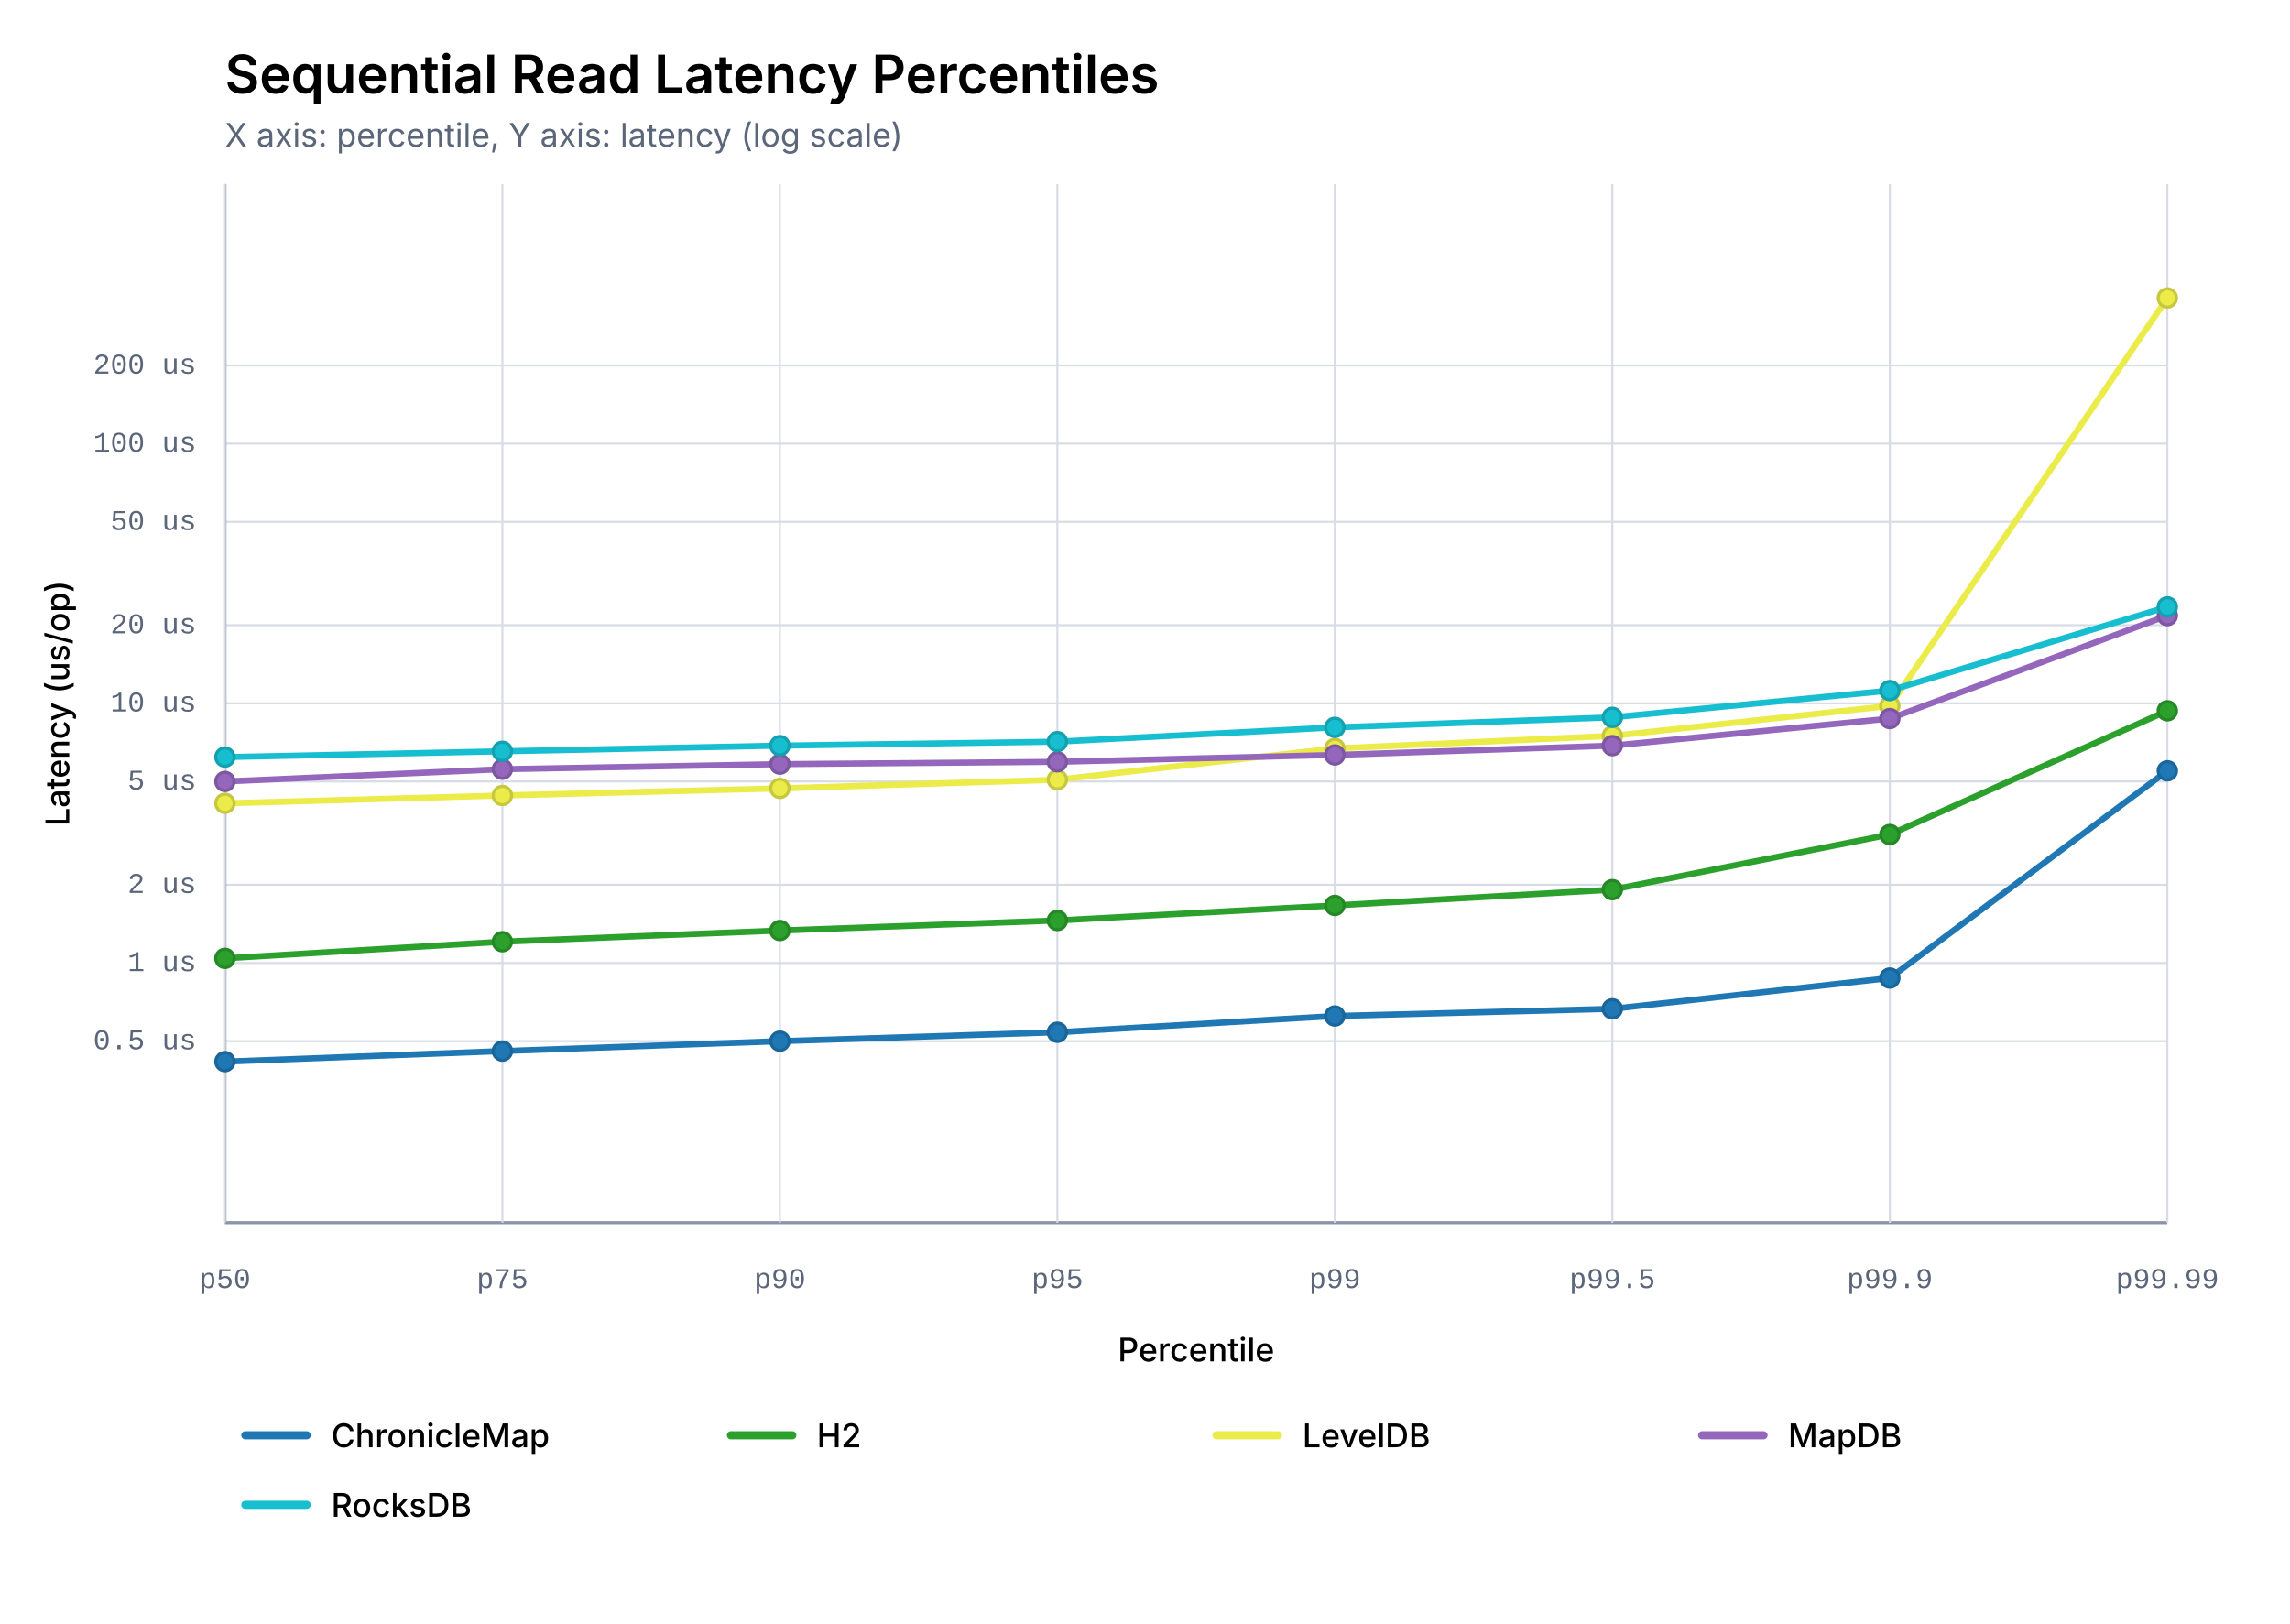
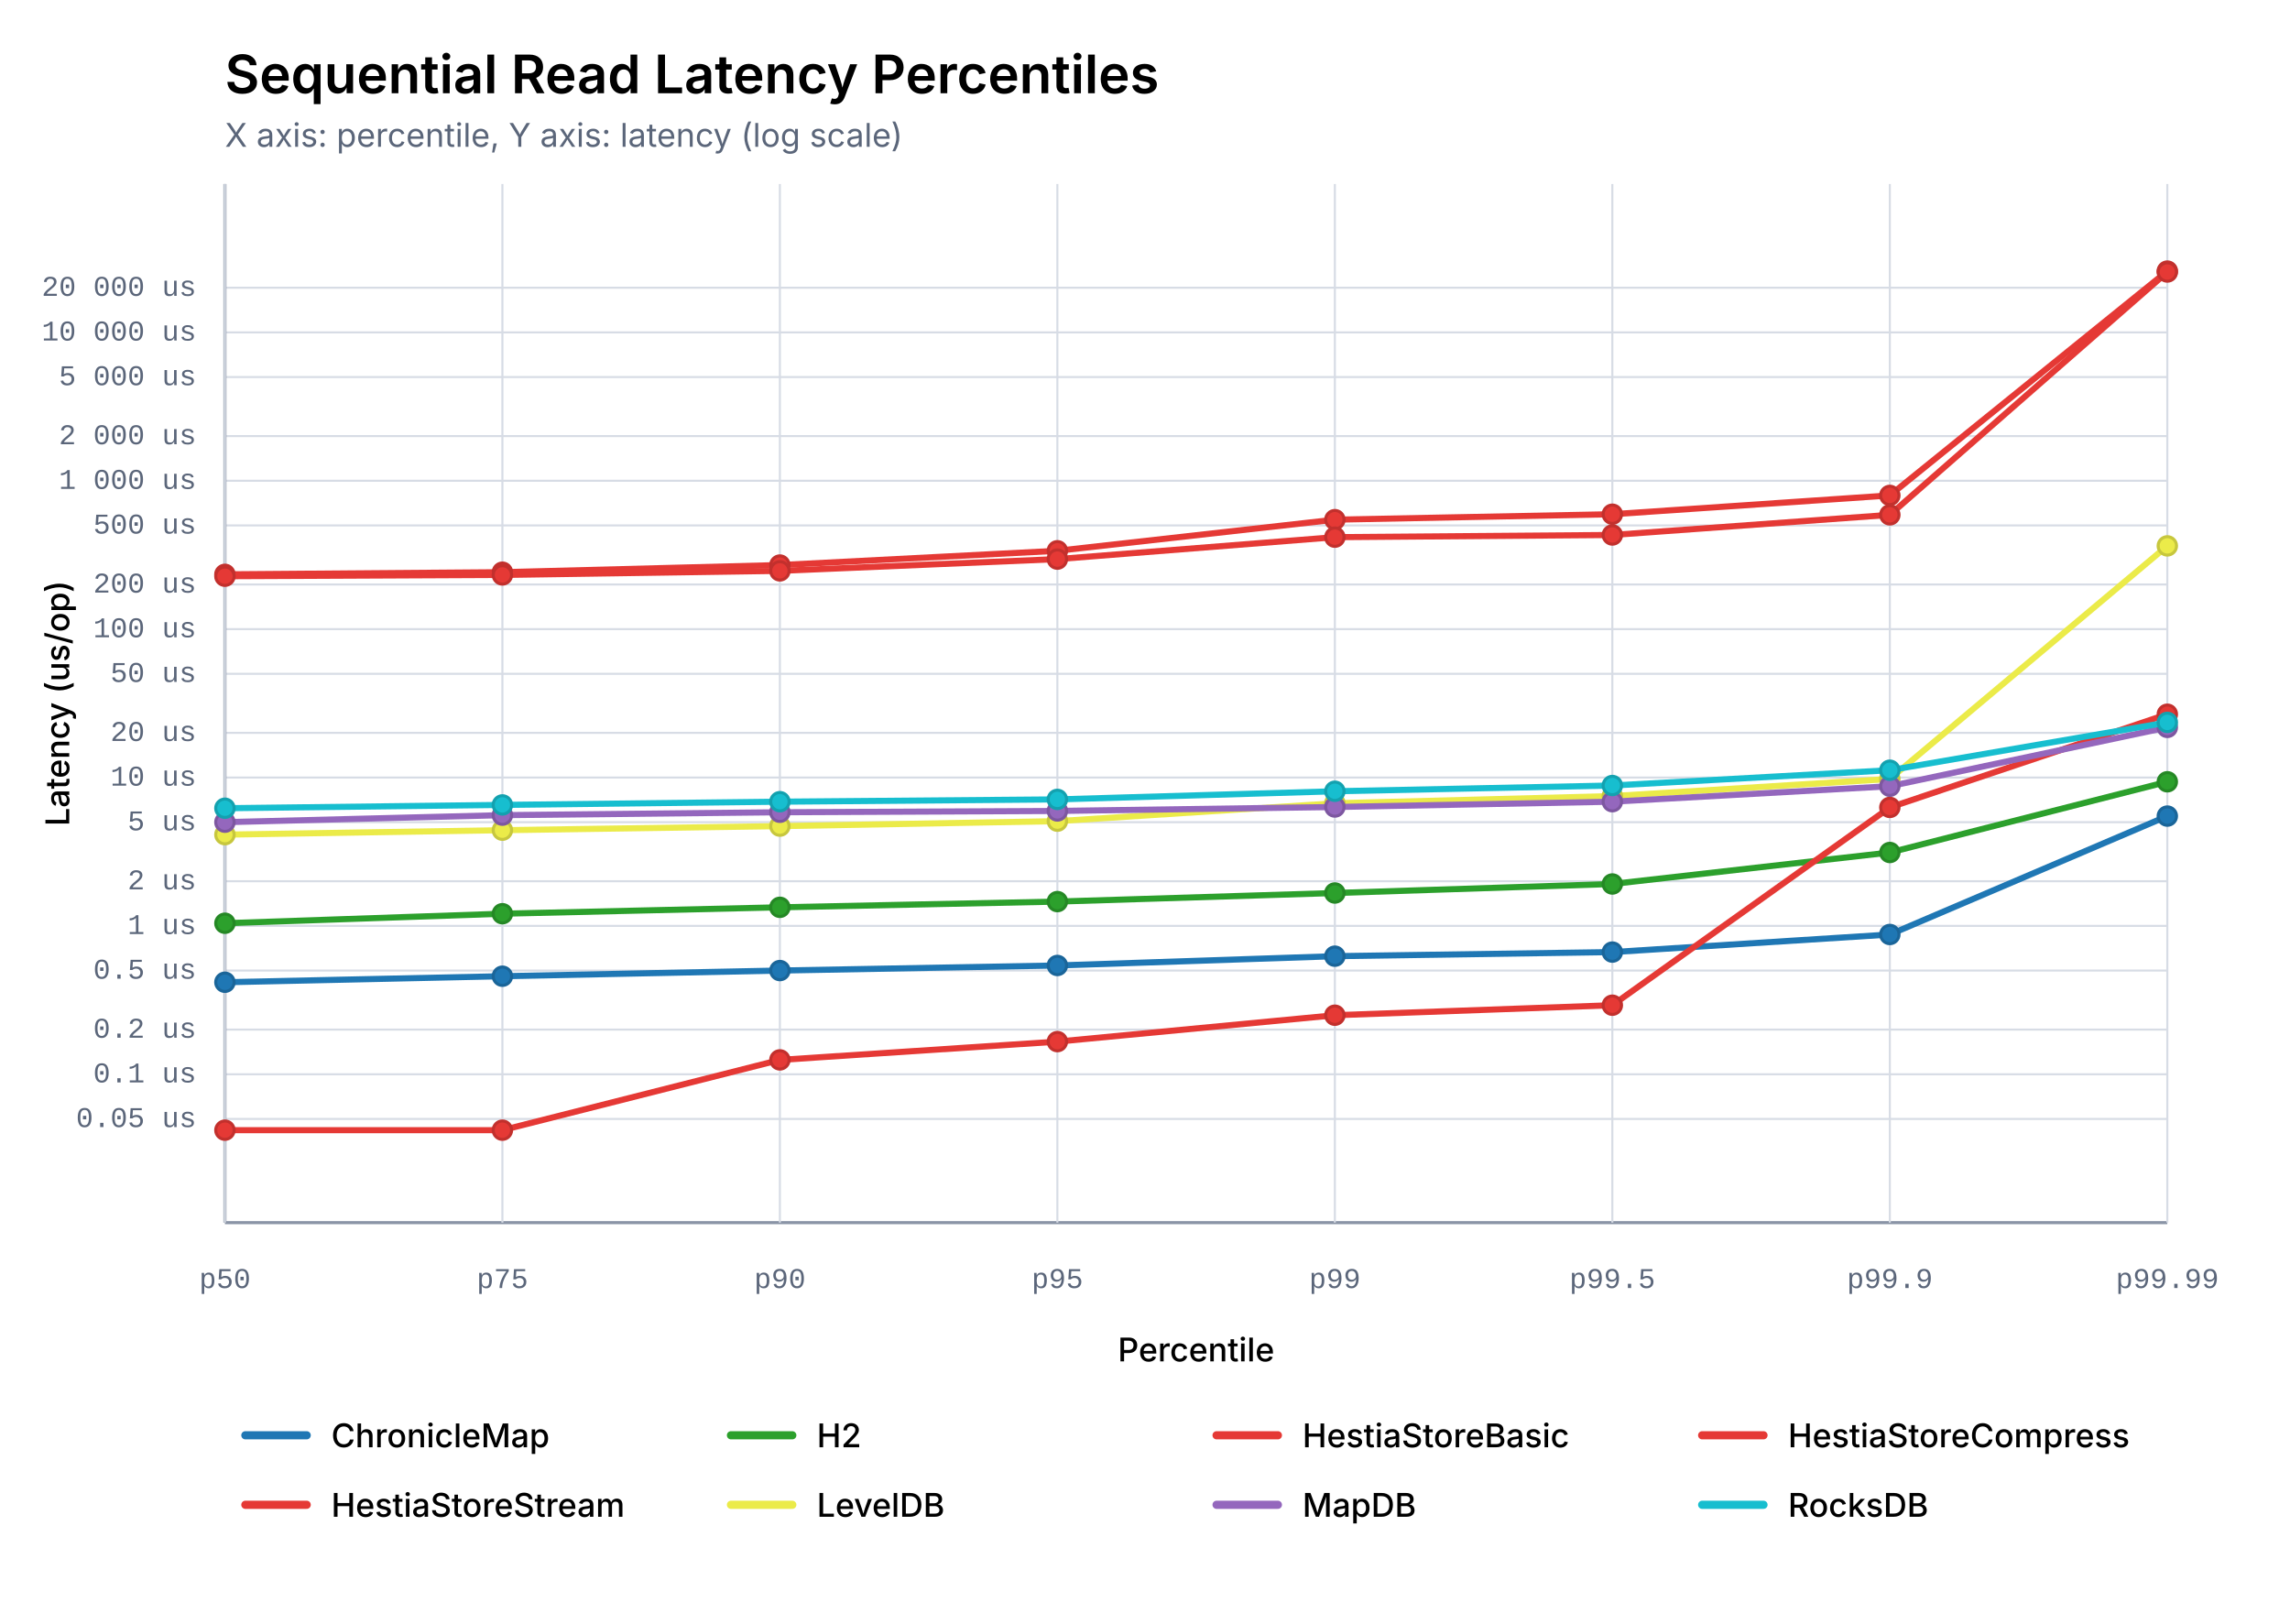
<svg xmlns="http://www.w3.org/2000/svg" width="1120" height="794" viewBox="0 0 1120 794">
  <style>
        text { fill: currentColor; dominant-baseline: middle; }
        .title { font: 600 26px "Inter", "Helvetica Neue", Arial, sans-serif; }
        .subtitle { font: 16px "Inter", "Helvetica Neue", Arial, sans-serif; fill: #5B667A; }
        .axis-label { font: 500 16px "Inter", "Helvetica Neue", Arial, sans-serif; }
        .tick { font: 14px "IBM Plex Mono", "Courier New", monospace; fill: #5B667A; }
        .legend { font: 500 16px "Inter", "Helvetica Neue", Arial, sans-serif; }
        .grid { stroke: #D7DCE5; stroke-width: 1; fill: none; }
        .axis { stroke: #8A94A6; stroke-width: 1.5; fill: none; }
    </style>
  <text class="title" x="110" y="36">Sequential Read Latency Percentiles</text>
  <text class="subtitle" x="110" y="66">X axis: percentile, Y axis: latency (log scale)</text>
-   <line class="grid" x1="110" y1="509.231" x2="1060" y2="509.231" />
-   <text class="tick" x="96" y="509.231" text-anchor="end">0.5 us</text>
-   <line class="grid" x1="110" y1="471.0" x2="1060" y2="471.0" />
-   <text class="tick" x="96" y="471.0" text-anchor="end">1 us</text>
-   <line class="grid" x1="110" y1="432.769" x2="1060" y2="432.769" />
-   <text class="tick" x="96" y="432.769" text-anchor="end">2 us</text>
-   <line class="grid" x1="110" y1="382.231" x2="1060" y2="382.231" />
-   <text class="tick" x="96" y="382.231" text-anchor="end">5 us</text>
-   <line class="grid" x1="110" y1="344.0" x2="1060" y2="344.0" />
-   <text class="tick" x="96" y="344.0" text-anchor="end">10 us</text>
-   <line class="grid" x1="110" y1="305.769" x2="1060" y2="305.769" />
-   <text class="tick" x="96" y="305.769" text-anchor="end">20 us</text>
-   <line class="grid" x1="110" y1="255.231" x2="1060" y2="255.231" />
-   <text class="tick" x="96" y="255.231" text-anchor="end">50 us</text>
-   <line class="grid" x1="110" y1="217.0" x2="1060" y2="217.0" />
-   <text class="tick" x="96" y="217.0" text-anchor="end">100 us</text>
-   <line class="grid" x1="110" y1="178.769" x2="1060" y2="178.769" />
-   <text class="tick" x="96" y="178.769" text-anchor="end">200 us</text>
+   <line class="grid" x1="110" y1="547.275" x2="1060" y2="547.275" />
+   <text class="tick" x="96" y="547.275" text-anchor="end">0.05 us</text>
+   <line class="grid" x1="110" y1="525.429" x2="1060" y2="525.429" />
+   <text class="tick" x="96" y="525.429" text-anchor="end">0.1 us</text>
+   <line class="grid" x1="110" y1="503.582" x2="1060" y2="503.582" />
+   <text class="tick" x="96" y="503.582" text-anchor="end">0.2 us</text>
+   <line class="grid" x1="110" y1="474.703" x2="1060" y2="474.703" />
+   <text class="tick" x="96" y="474.703" text-anchor="end">0.5 us</text>
+   <line class="grid" x1="110" y1="452.857" x2="1060" y2="452.857" />
+   <text class="tick" x="96" y="452.857" text-anchor="end">1 us</text>
+   <line class="grid" x1="110" y1="431.011" x2="1060" y2="431.011" />
+   <text class="tick" x="96" y="431.011" text-anchor="end">2 us</text>
+   <line class="grid" x1="110" y1="402.132" x2="1060" y2="402.132" />
+   <text class="tick" x="96" y="402.132" text-anchor="end">5 us</text>
+   <line class="grid" x1="110" y1="380.286" x2="1060" y2="380.286" />
+   <text class="tick" x="96" y="380.286" text-anchor="end">10 us</text>
+   <line class="grid" x1="110" y1="358.44" x2="1060" y2="358.44" />
+   <text class="tick" x="96" y="358.44" text-anchor="end">20 us</text>
+   <line class="grid" x1="110" y1="329.56" x2="1060" y2="329.56" />
+   <text class="tick" x="96" y="329.56" text-anchor="end">50 us</text>
+   <line class="grid" x1="110" y1="307.714" x2="1060" y2="307.714" />
+   <text class="tick" x="96" y="307.714" text-anchor="end">100 us</text>
+   <line class="grid" x1="110" y1="285.868" x2="1060" y2="285.868" />
+   <text class="tick" x="96" y="285.868" text-anchor="end">200 us</text>
+   <line class="grid" x1="110" y1="256.989" x2="1060" y2="256.989" />
+   <text class="tick" x="96" y="256.989" text-anchor="end">500 us</text>
+   <line class="grid" x1="110" y1="235.143" x2="1060" y2="235.143" />
+   <text class="tick" x="96" y="235.143" text-anchor="end">1 000 us</text>
+   <line class="grid" x1="110" y1="213.297" x2="1060" y2="213.297" />
+   <text class="tick" x="96" y="213.297" text-anchor="end">2 000 us</text>
+   <line class="grid" x1="110" y1="184.418" x2="1060" y2="184.418" />
+   <text class="tick" x="96" y="184.418" text-anchor="end">5 000 us</text>
+   <line class="grid" x1="110" y1="162.571" x2="1060" y2="162.571" />
+   <text class="tick" x="96" y="162.571" text-anchor="end">10 000 us</text>
+   <line class="grid" x1="110" y1="140.725" x2="1060" y2="140.725" />
+   <text class="tick" x="96" y="140.725" text-anchor="end">20 000 us</text>
  <line class="axis" x1="110" y1="598" x2="1060" y2="598" />
  <line class="axis" x1="110" y1="90" x2="110" y2="598" />
  <line class="grid" x1="110.0" y1="90" x2="110.0" y2="598" />
  <text class="tick" x="110.0" y="626" text-anchor="middle">p50</text>
  <line class="grid" x1="245.714" y1="90" x2="245.714" y2="598" />
  <text class="tick" x="245.714" y="626" text-anchor="middle">p75</text>
  <line class="grid" x1="381.429" y1="90" x2="381.429" y2="598" />
  <text class="tick" x="381.429" y="626" text-anchor="middle">p90</text>
  <line class="grid" x1="517.143" y1="90" x2="517.143" y2="598" />
  <text class="tick" x="517.143" y="626" text-anchor="middle">p95</text>
  <line class="grid" x1="652.857" y1="90" x2="652.857" y2="598" />
  <text class="tick" x="652.857" y="626" text-anchor="middle">p99</text>
  <line class="grid" x1="788.571" y1="90" x2="788.571" y2="598" />
  <text class="tick" x="788.571" y="626" text-anchor="middle">p99.5</text>
  <line class="grid" x1="924.286" y1="90" x2="924.286" y2="598" />
  <text class="tick" x="924.286" y="626" text-anchor="middle">p99.9</text>
  <line class="grid" x1="1060.0" y1="90" x2="1060.0" y2="598" />
  <text class="tick" x="1060.0" y="626" text-anchor="middle">p99.99</text>
  <text class="axis-label" x="585" y="660" text-anchor="middle">Percentile</text>
  <text class="axis-label" x="28" y="344" transform="rotate(-90 28 344)" text-anchor="middle">Latency (us/op)</text>
-   <polyline points="110.00,519.24 245.71,514.07 381.43,509.23 517.14,504.88 652.86,496.92 788.57,493.42 924.29,478.36 1060.00,377.01" fill="none" stroke="#1F77B4" stroke-width="3" stroke-linejoin="round" stroke-linecap="round" />
-   <circle cx="110.0" cy="519.243" r="4.5" fill="#1F77B4" stroke="#1A6599" stroke-width="1.5" />
-   <circle cx="245.714" cy="514.07" r="4.5" fill="#1F77B4" stroke="#1A6599" stroke-width="1.5" />
-   <circle cx="381.429" cy="509.231" r="4.5" fill="#1F77B4" stroke="#1A6599" stroke-width="1.5" />
-   <circle cx="517.143" cy="504.884" r="4.5" fill="#1F77B4" stroke="#1A6599" stroke-width="1.5" />
-   <circle cx="652.857" cy="496.923" r="4.5" fill="#1F77B4" stroke="#1A6599" stroke-width="1.5" />
-   <circle cx="788.571" cy="493.419" r="4.5" fill="#1F77B4" stroke="#1A6599" stroke-width="1.5" />
-   <circle cx="924.286" cy="478.365" r="4.5" fill="#1F77B4" stroke="#1A6599" stroke-width="1.5" />
-   <circle cx="1060.0" cy="377.014" r="4.5" fill="#1F77B4" stroke="#1A6599" stroke-width="1.5" />
-   <polyline points="110.00,468.73 245.71,460.58 381.43,455.11 517.14,450.20 652.86,442.85 788.57,435.14 924.29,408.17 1060.00,347.65" fill="none" stroke="#2CA02C" stroke-width="3" stroke-linejoin="round" stroke-linecap="round" />
-   <circle cx="110.0" cy="468.731" r="4.5" fill="#2CA02C" stroke="#258825" stroke-width="1.5" />
-   <circle cx="245.714" cy="460.577" r="4.5" fill="#2CA02C" stroke="#258825" stroke-width="1.5" />
-   <circle cx="381.429" cy="455.105" r="4.5" fill="#2CA02C" stroke="#258825" stroke-width="1.5" />
-   <circle cx="517.143" cy="450.203" r="4.5" fill="#2CA02C" stroke="#258825" stroke-width="1.5" />
-   <circle cx="652.857" cy="442.847" r="4.5" fill="#2CA02C" stroke="#258825" stroke-width="1.5" />
-   <circle cx="788.571" cy="435.136" r="4.5" fill="#2CA02C" stroke="#258825" stroke-width="1.5" />
-   <circle cx="924.286" cy="408.172" r="4.5" fill="#2CA02C" stroke="#258825" stroke-width="1.5" />
-   <circle cx="1060.0" cy="347.648" r="4.5" fill="#2CA02C" stroke="#258825" stroke-width="1.5" />
-   <polyline points="110.00,392.91 245.71,389.08 381.43,385.60 517.14,381.36 652.86,366.06 788.57,359.90 924.29,345.25 1060.00,145.74" fill="none" stroke="#ebeb49" stroke-width="3" stroke-linejoin="round" stroke-linecap="round" />
-   <circle cx="110.0" cy="392.908" r="4.5" fill="#ebeb49" stroke="#C7C73E" stroke-width="1.5" />
-   <circle cx="245.714" cy="389.081" r="4.5" fill="#ebeb49" stroke="#C7C73E" stroke-width="1.5" />
-   <circle cx="381.429" cy="385.597" r="4.5" fill="#ebeb49" stroke="#C7C73E" stroke-width="1.5" />
-   <circle cx="517.143" cy="381.355" r="4.5" fill="#ebeb49" stroke="#C7C73E" stroke-width="1.5" />
-   <circle cx="652.857" cy="366.056" r="4.5" fill="#ebeb49" stroke="#C7C73E" stroke-width="1.5" />
-   <circle cx="788.571" cy="359.897" r="4.5" fill="#ebeb49" stroke="#C7C73E" stroke-width="1.5" />
-   <circle cx="924.286" cy="345.25" r="4.5" fill="#ebeb49" stroke="#C7C73E" stroke-width="1.5" />
-   <circle cx="1060.0" cy="145.735" r="4.5" fill="#ebeb49" stroke="#C7C73E" stroke-width="1.5" />
-   <polyline points="110.00,382.23 245.71,376.22 381.43,373.74 517.14,372.62 652.86,369.24 788.57,364.69 924.29,351.45 1060.00,301.09" fill="none" stroke="#9467BD" stroke-width="3" stroke-linejoin="round" stroke-linecap="round" />
-   <circle cx="110.0" cy="382.231" r="4.5" fill="#9467BD" stroke="#7D57A0" stroke-width="1.5" />
-   <circle cx="245.714" cy="376.217" r="4.5" fill="#9467BD" stroke="#7D57A0" stroke-width="1.5" />
-   <circle cx="381.429" cy="373.741" r="4.5" fill="#9467BD" stroke="#7D57A0" stroke-width="1.5" />
-   <circle cx="517.143" cy="372.618" r="4.5" fill="#9467BD" stroke="#7D57A0" stroke-width="1.5" />
-   <circle cx="652.857" cy="369.239" r="4.5" fill="#9467BD" stroke="#7D57A0" stroke-width="1.5" />
-   <circle cx="788.571" cy="364.69" r="4.5" fill="#9467BD" stroke="#7D57A0" stroke-width="1.5" />
-   <circle cx="924.286" cy="351.453" r="4.5" fill="#9467BD" stroke="#7D57A0" stroke-width="1.5" />
-   <circle cx="1060.0" cy="301.09" r="4.5" fill="#9467BD" stroke="#7D57A0" stroke-width="1.5" />
-   <polyline points="110.00,370.30 245.71,367.46 381.43,364.69 517.14,362.74 652.86,355.76 788.57,350.85 924.29,337.75 1060.00,296.83" fill="none" stroke="#17BECF" stroke-width="3" stroke-linejoin="round" stroke-linecap="round" />
-   <circle cx="110.0" cy="370.295" r="4.5" fill="#17BECF" stroke="#13A1AF" stroke-width="1.5" />
-   <circle cx="245.714" cy="367.455" r="4.5" fill="#17BECF" stroke="#13A1AF" stroke-width="1.5" />
-   <circle cx="381.429" cy="364.69" r="4.5" fill="#17BECF" stroke="#13A1AF" stroke-width="1.5" />
-   <circle cx="517.143" cy="362.735" r="4.5" fill="#17BECF" stroke="#13A1AF" stroke-width="1.5" />
-   <circle cx="652.857" cy="355.759" r="4.5" fill="#17BECF" stroke="#13A1AF" stroke-width="1.5" />
-   <circle cx="788.571" cy="350.85" r="4.5" fill="#17BECF" stroke="#13A1AF" stroke-width="1.5" />
-   <circle cx="924.286" cy="337.749" r="4.5" fill="#17BECF" stroke="#13A1AF" stroke-width="1.5" />
-   <circle cx="1060.0" cy="296.827" r="4.5" fill="#17BECF" stroke="#13A1AF" stroke-width="1.5" />
+   <polyline points="110.00,480.42 245.71,477.47 381.43,474.70 517.14,472.22 652.86,467.67 788.57,465.67 924.29,457.07 1060.00,399.15" fill="none" stroke="#1F77B4" stroke-width="3" stroke-linejoin="round" stroke-linecap="round" />
+   <circle cx="110.0" cy="480.424" r="4.5" fill="#1F77B4" stroke="#1A6599" stroke-width="1.5" />
+   <circle cx="245.714" cy="477.469" r="4.5" fill="#1F77B4" stroke="#1A6599" stroke-width="1.5" />
+   <circle cx="381.429" cy="474.703" r="4.5" fill="#1F77B4" stroke="#1A6599" stroke-width="1.5" />
+   <circle cx="517.143" cy="472.219" r="4.5" fill="#1F77B4" stroke="#1A6599" stroke-width="1.5" />
+   <circle cx="652.857" cy="467.67" r="4.5" fill="#1F77B4" stroke="#1A6599" stroke-width="1.5" />
+   <circle cx="788.571" cy="465.668" r="4.5" fill="#1F77B4" stroke="#1A6599" stroke-width="1.5" />
+   <circle cx="924.286" cy="457.066" r="4.5" fill="#1F77B4" stroke="#1A6599" stroke-width="1.5" />
+   <circle cx="1060.0" cy="399.151" r="4.5" fill="#1F77B4" stroke="#1A6599" stroke-width="1.5" />
+   <polyline points="110.00,451.56 245.71,446.90 381.43,443.77 517.14,440.97 652.86,436.77 788.57,432.36 924.29,416.96 1060.00,382.37" fill="none" stroke="#2CA02C" stroke-width="3" stroke-linejoin="round" stroke-linecap="round" />
+   <circle cx="110.0" cy="451.56" r="4.5" fill="#2CA02C" stroke="#258825" stroke-width="1.5" />
+   <circle cx="245.714" cy="446.901" r="4.5" fill="#2CA02C" stroke="#258825" stroke-width="1.5" />
+   <circle cx="381.429" cy="443.774" r="4.5" fill="#2CA02C" stroke="#258825" stroke-width="1.5" />
+   <circle cx="517.143" cy="440.973" r="4.5" fill="#2CA02C" stroke="#258825" stroke-width="1.5" />
+   <circle cx="652.857" cy="436.77" r="4.5" fill="#2CA02C" stroke="#258825" stroke-width="1.5" />
+   <circle cx="788.571" cy="432.363" r="4.5" fill="#2CA02C" stroke="#258825" stroke-width="1.5" />
+   <circle cx="924.286" cy="416.955" r="4.5" fill="#2CA02C" stroke="#258825" stroke-width="1.5" />
+   <circle cx="1060.0" cy="382.37" r="4.5" fill="#2CA02C" stroke="#258825" stroke-width="1.5" />
+   <polyline points="110.00,280.92 245.71,279.87 381.43,276.37 517.14,269.39 652.86,254.17 788.57,251.51 924.29,242.31 1060.00,132.59" fill="none" stroke="#E53935" stroke-width="3" stroke-linejoin="round" stroke-linecap="round" />
+   <circle cx="110.0" cy="280.922" r="4.5" fill="#E53935" stroke="#C2302D" stroke-width="1.5" />
+   <circle cx="245.714" cy="279.871" r="4.5" fill="#E53935" stroke="#C2302D" stroke-width="1.5" />
+   <circle cx="381.429" cy="276.37" r="4.5" fill="#E53935" stroke="#C2302D" stroke-width="1.5" />
+   <circle cx="517.143" cy="269.385" r="4.5" fill="#E53935" stroke="#C2302D" stroke-width="1.5" />
+   <circle cx="652.857" cy="254.168" r="4.5" fill="#E53935" stroke="#C2302D" stroke-width="1.5" />
+   <circle cx="788.571" cy="251.509" r="4.5" fill="#E53935" stroke="#C2302D" stroke-width="1.5" />
+   <circle cx="924.286" cy="242.307" r="4.5" fill="#E53935" stroke="#C2302D" stroke-width="1.5" />
+   <circle cx="1060.0" cy="132.59" r="4.5" fill="#E53935" stroke="#C2302D" stroke-width="1.5" />
+   <polyline points="110.00,281.83 245.71,281.20 381.43,279.21 517.14,273.46 652.86,262.73 788.57,261.66 924.29,251.82 1060.00,133.04" fill="none" stroke="#E53935" stroke-width="3" stroke-linejoin="round" stroke-linecap="round" />
+   <circle cx="110.0" cy="281.831" r="4.5" fill="#E53935" stroke="#C2302D" stroke-width="1.5" />
+   <circle cx="245.714" cy="281.199" r="4.5" fill="#E53935" stroke="#C2302D" stroke-width="1.5" />
+   <circle cx="381.429" cy="279.211" r="4.5" fill="#E53935" stroke="#C2302D" stroke-width="1.5" />
+   <circle cx="517.143" cy="273.464" r="4.5" fill="#E53935" stroke="#C2302D" stroke-width="1.5" />
+   <circle cx="652.857" cy="262.728" r="4.5" fill="#E53935" stroke="#C2302D" stroke-width="1.5" />
+   <circle cx="788.571" cy="261.662" r="4.5" fill="#E53935" stroke="#C2302D" stroke-width="1.5" />
+   <circle cx="924.286" cy="251.816" r="4.5" fill="#E53935" stroke="#C2302D" stroke-width="1.5" />
+   <circle cx="1060.0" cy="133.036" r="4.5" fill="#E53935" stroke="#C2302D" stroke-width="1.5" />
+   <polyline points="110.00,552.77 245.71,552.77 381.43,518.40 517.14,509.46 652.86,496.55 788.57,491.66 924.29,394.91 1060.00,349.33" fill="none" stroke="#E53935" stroke-width="3" stroke-linejoin="round" stroke-linecap="round" />
+   <circle cx="110.0" cy="552.77" r="4.5" fill="#E53935" stroke="#C2302D" stroke-width="1.5" />
+   <circle cx="245.714" cy="552.77" r="4.5" fill="#E53935" stroke="#C2302D" stroke-width="1.5" />
+   <circle cx="381.429" cy="518.396" r="4.5" fill="#E53935" stroke="#C2302D" stroke-width="1.5" />
+   <circle cx="517.143" cy="509.455" r="4.5" fill="#E53935" stroke="#C2302D" stroke-width="1.5" />
+   <circle cx="652.857" cy="496.549" r="4.5" fill="#E53935" stroke="#C2302D" stroke-width="1.5" />
+   <circle cx="788.571" cy="491.655" r="4.5" fill="#E53935" stroke="#C2302D" stroke-width="1.5" />
+   <circle cx="924.286" cy="394.908" r="4.5" fill="#E53935" stroke="#C2302D" stroke-width="1.5" />
+   <circle cx="1060.0" cy="349.332" r="4.5" fill="#E53935" stroke="#C2302D" stroke-width="1.5" />
+   <polyline points="110.00,408.23 245.71,406.05 381.43,404.06 517.14,401.63 652.86,392.89 788.57,389.37 924.29,381.00 1060.00,266.99" fill="none" stroke="#ebeb49" stroke-width="3" stroke-linejoin="round" stroke-linecap="round" />
+   <circle cx="110.0" cy="408.233" r="4.5" fill="#ebeb49" stroke="#C7C73E" stroke-width="1.5" />
+   <circle cx="245.714" cy="406.046" r="4.5" fill="#ebeb49" stroke="#C7C73E" stroke-width="1.5" />
+   <circle cx="381.429" cy="404.055" r="4.5" fill="#ebeb49" stroke="#C7C73E" stroke-width="1.5" />
+   <circle cx="517.143" cy="401.632" r="4.5" fill="#ebeb49" stroke="#C7C73E" stroke-width="1.5" />
+   <circle cx="652.857" cy="392.889" r="4.5" fill="#ebeb49" stroke="#C7C73E" stroke-width="1.5" />
+   <circle cx="788.571" cy="389.37" r="4.5" fill="#ebeb49" stroke="#C7C73E" stroke-width="1.5" />
+   <circle cx="924.286" cy="381" r="4.5" fill="#ebeb49" stroke="#C7C73E" stroke-width="1.5" />
+   <circle cx="1060.0" cy="266.992" r="4.5" fill="#ebeb49" stroke="#C7C73E" stroke-width="1.5" />
+   <polyline points="110.00,402.13 245.71,398.70 381.43,397.28 517.14,396.64 652.86,394.71 788.57,392.11 924.29,384.54 1060.00,355.77" fill="none" stroke="#9467BD" stroke-width="3" stroke-linejoin="round" stroke-linecap="round" />
+   <circle cx="110.0" cy="402.132" r="4.5" fill="#9467BD" stroke="#7D57A0" stroke-width="1.5" />
+   <circle cx="245.714" cy="398.695" r="4.5" fill="#9467BD" stroke="#7D57A0" stroke-width="1.5" />
+   <circle cx="381.429" cy="397.281" r="4.5" fill="#9467BD" stroke="#7D57A0" stroke-width="1.5" />
+   <circle cx="517.143" cy="396.639" r="4.5" fill="#9467BD" stroke="#7D57A0" stroke-width="1.5" />
+   <circle cx="652.857" cy="394.708" r="4.5" fill="#9467BD" stroke="#7D57A0" stroke-width="1.5" />
+   <circle cx="788.571" cy="392.109" r="4.5" fill="#9467BD" stroke="#7D57A0" stroke-width="1.5" />
+   <circle cx="924.286" cy="384.545" r="4.5" fill="#9467BD" stroke="#7D57A0" stroke-width="1.5" />
+   <circle cx="1060.0" cy="355.766" r="4.5" fill="#9467BD" stroke="#7D57A0" stroke-width="1.5" />
+   <polyline points="110.00,395.31 245.71,393.69 381.43,392.11 517.14,390.99 652.86,387.01 788.57,384.20 924.29,376.71 1060.00,353.33" fill="none" stroke="#17BECF" stroke-width="3" stroke-linejoin="round" stroke-linecap="round" />
+   <circle cx="110.0" cy="395.312" r="4.5" fill="#17BECF" stroke="#13A1AF" stroke-width="1.5" />
+   <circle cx="245.714" cy="393.689" r="4.5" fill="#17BECF" stroke="#13A1AF" stroke-width="1.5" />
+   <circle cx="381.429" cy="392.109" r="4.5" fill="#17BECF" stroke="#13A1AF" stroke-width="1.5" />
+   <circle cx="517.143" cy="390.991" r="4.5" fill="#17BECF" stroke="#13A1AF" stroke-width="1.5" />
+   <circle cx="652.857" cy="387.005" r="4.5" fill="#17BECF" stroke="#13A1AF" stroke-width="1.5" />
+   <circle cx="788.571" cy="384.2" r="4.5" fill="#17BECF" stroke="#13A1AF" stroke-width="1.5" />
+   <circle cx="924.286" cy="376.714" r="4.5" fill="#17BECF" stroke="#13A1AF" stroke-width="1.5" />
+   <circle cx="1060.0" cy="353.33" r="4.5" fill="#17BECF" stroke="#13A1AF" stroke-width="1.5" />
  <line x1="120.0" y1="702.0" x2="150.0" y2="702.0" stroke="#1F77B4" stroke-width="4" stroke-linecap="round" />
  <text class="legend" x="162.0" y="702.0">ChronicleMap</text>
  <line x1="357.5" y1="702.0" x2="387.5" y2="702.0" stroke="#2CA02C" stroke-width="4" stroke-linecap="round" />
  <text class="legend" x="399.5" y="702.0">H2</text>
-   <line x1="595.0" y1="702.0" x2="625.0" y2="702.0" stroke="#ebeb49" stroke-width="4" stroke-linecap="round" />
-   <text class="legend" x="637.0" y="702.0">LevelDB</text>
-   <line x1="832.5" y1="702.0" x2="862.5" y2="702.0" stroke="#9467BD" stroke-width="4" stroke-linecap="round" />
-   <text class="legend" x="874.5" y="702.0">MapDB</text>
-   <line x1="120.0" y1="736.0" x2="150.0" y2="736.0" stroke="#17BECF" stroke-width="4" stroke-linecap="round" />
-   <text class="legend" x="162.0" y="736.0">RocksDB</text>
+   <line x1="595.0" y1="702.0" x2="625.0" y2="702.0" stroke="#E53935" stroke-width="4" stroke-linecap="round" />
+   <text class="legend" x="637.0" y="702.0">HestiaStoreBasic</text>
+   <line x1="832.5" y1="702.0" x2="862.5" y2="702.0" stroke="#E53935" stroke-width="4" stroke-linecap="round" />
+   <text class="legend" x="874.5" y="702.0">HestiaStoreCompress</text>
+   <line x1="120.0" y1="736.0" x2="150.0" y2="736.0" stroke="#E53935" stroke-width="4" stroke-linecap="round" />
+   <text class="legend" x="162.0" y="736.0">HestiaStoreStream</text>
+   <line x1="357.5" y1="736.0" x2="387.5" y2="736.0" stroke="#ebeb49" stroke-width="4" stroke-linecap="round" />
+   <text class="legend" x="399.5" y="736.0">LevelDB</text>
+   <line x1="595.0" y1="736.0" x2="625.0" y2="736.0" stroke="#9467BD" stroke-width="4" stroke-linecap="round" />
+   <text class="legend" x="637.0" y="736.0">MapDB</text>
+   <line x1="832.5" y1="736.0" x2="862.5" y2="736.0" stroke="#17BECF" stroke-width="4" stroke-linecap="round" />
+   <text class="legend" x="874.5" y="736.0">RocksDB</text>
</svg>
